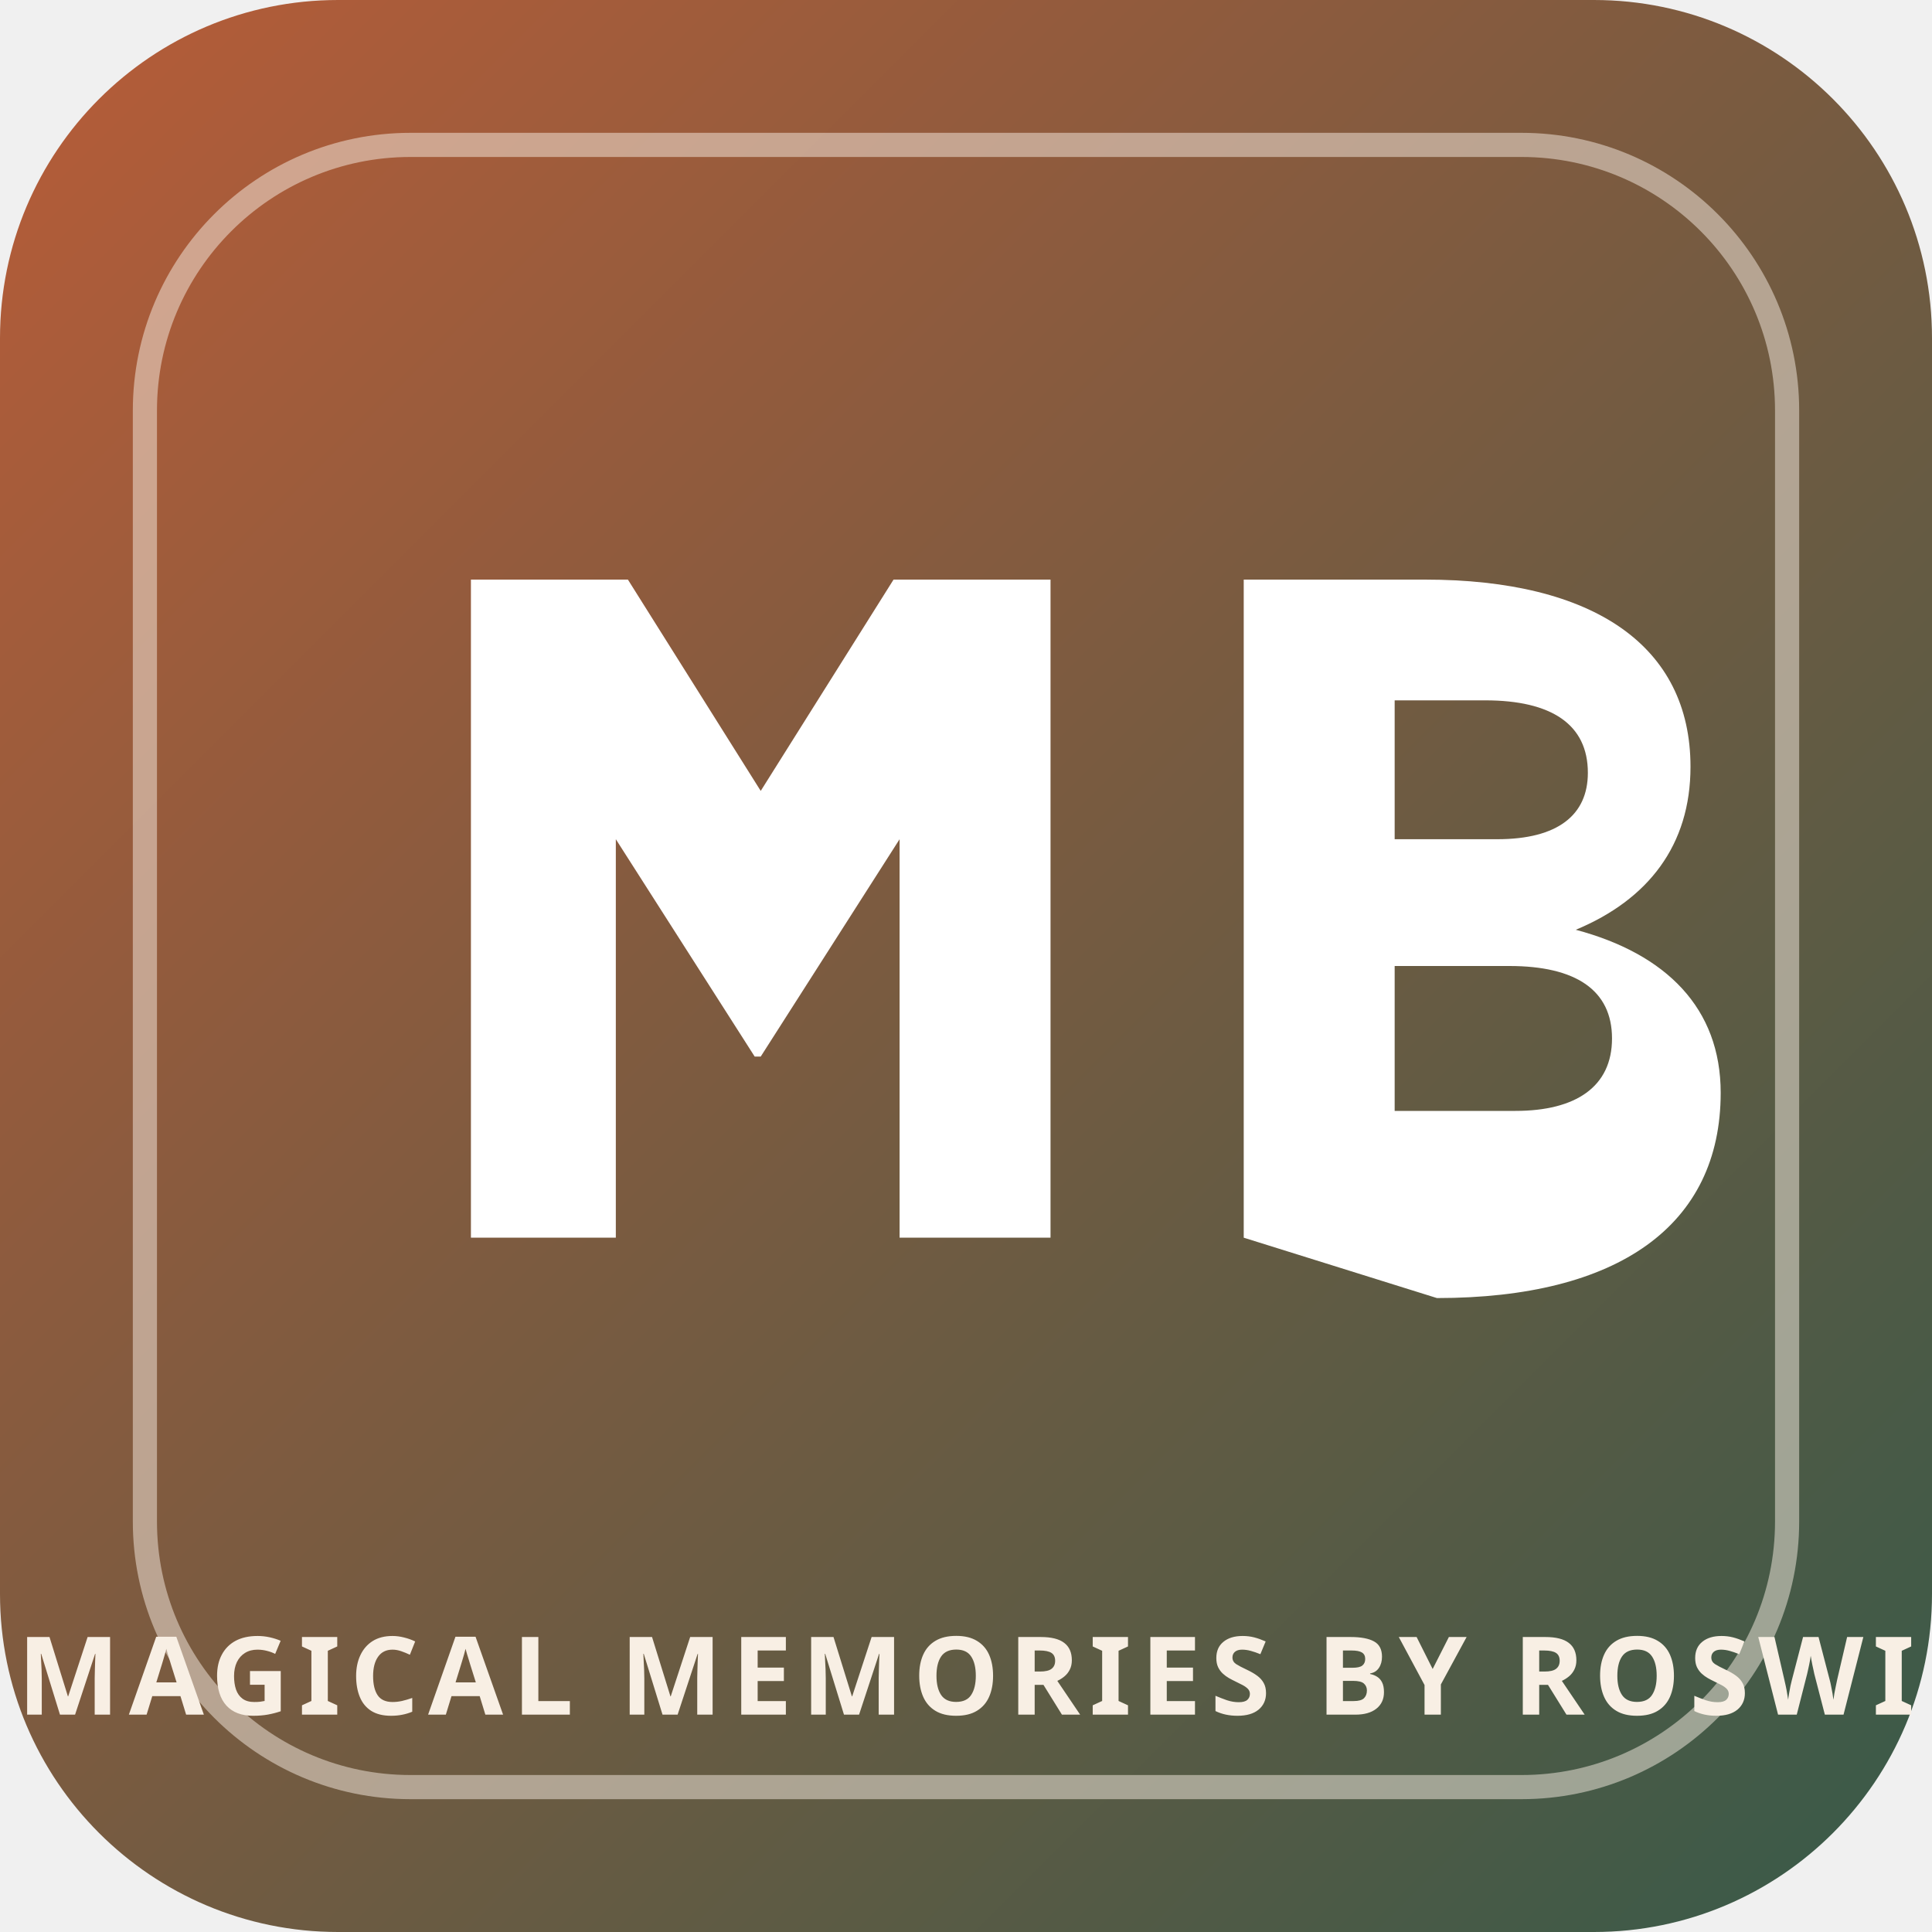
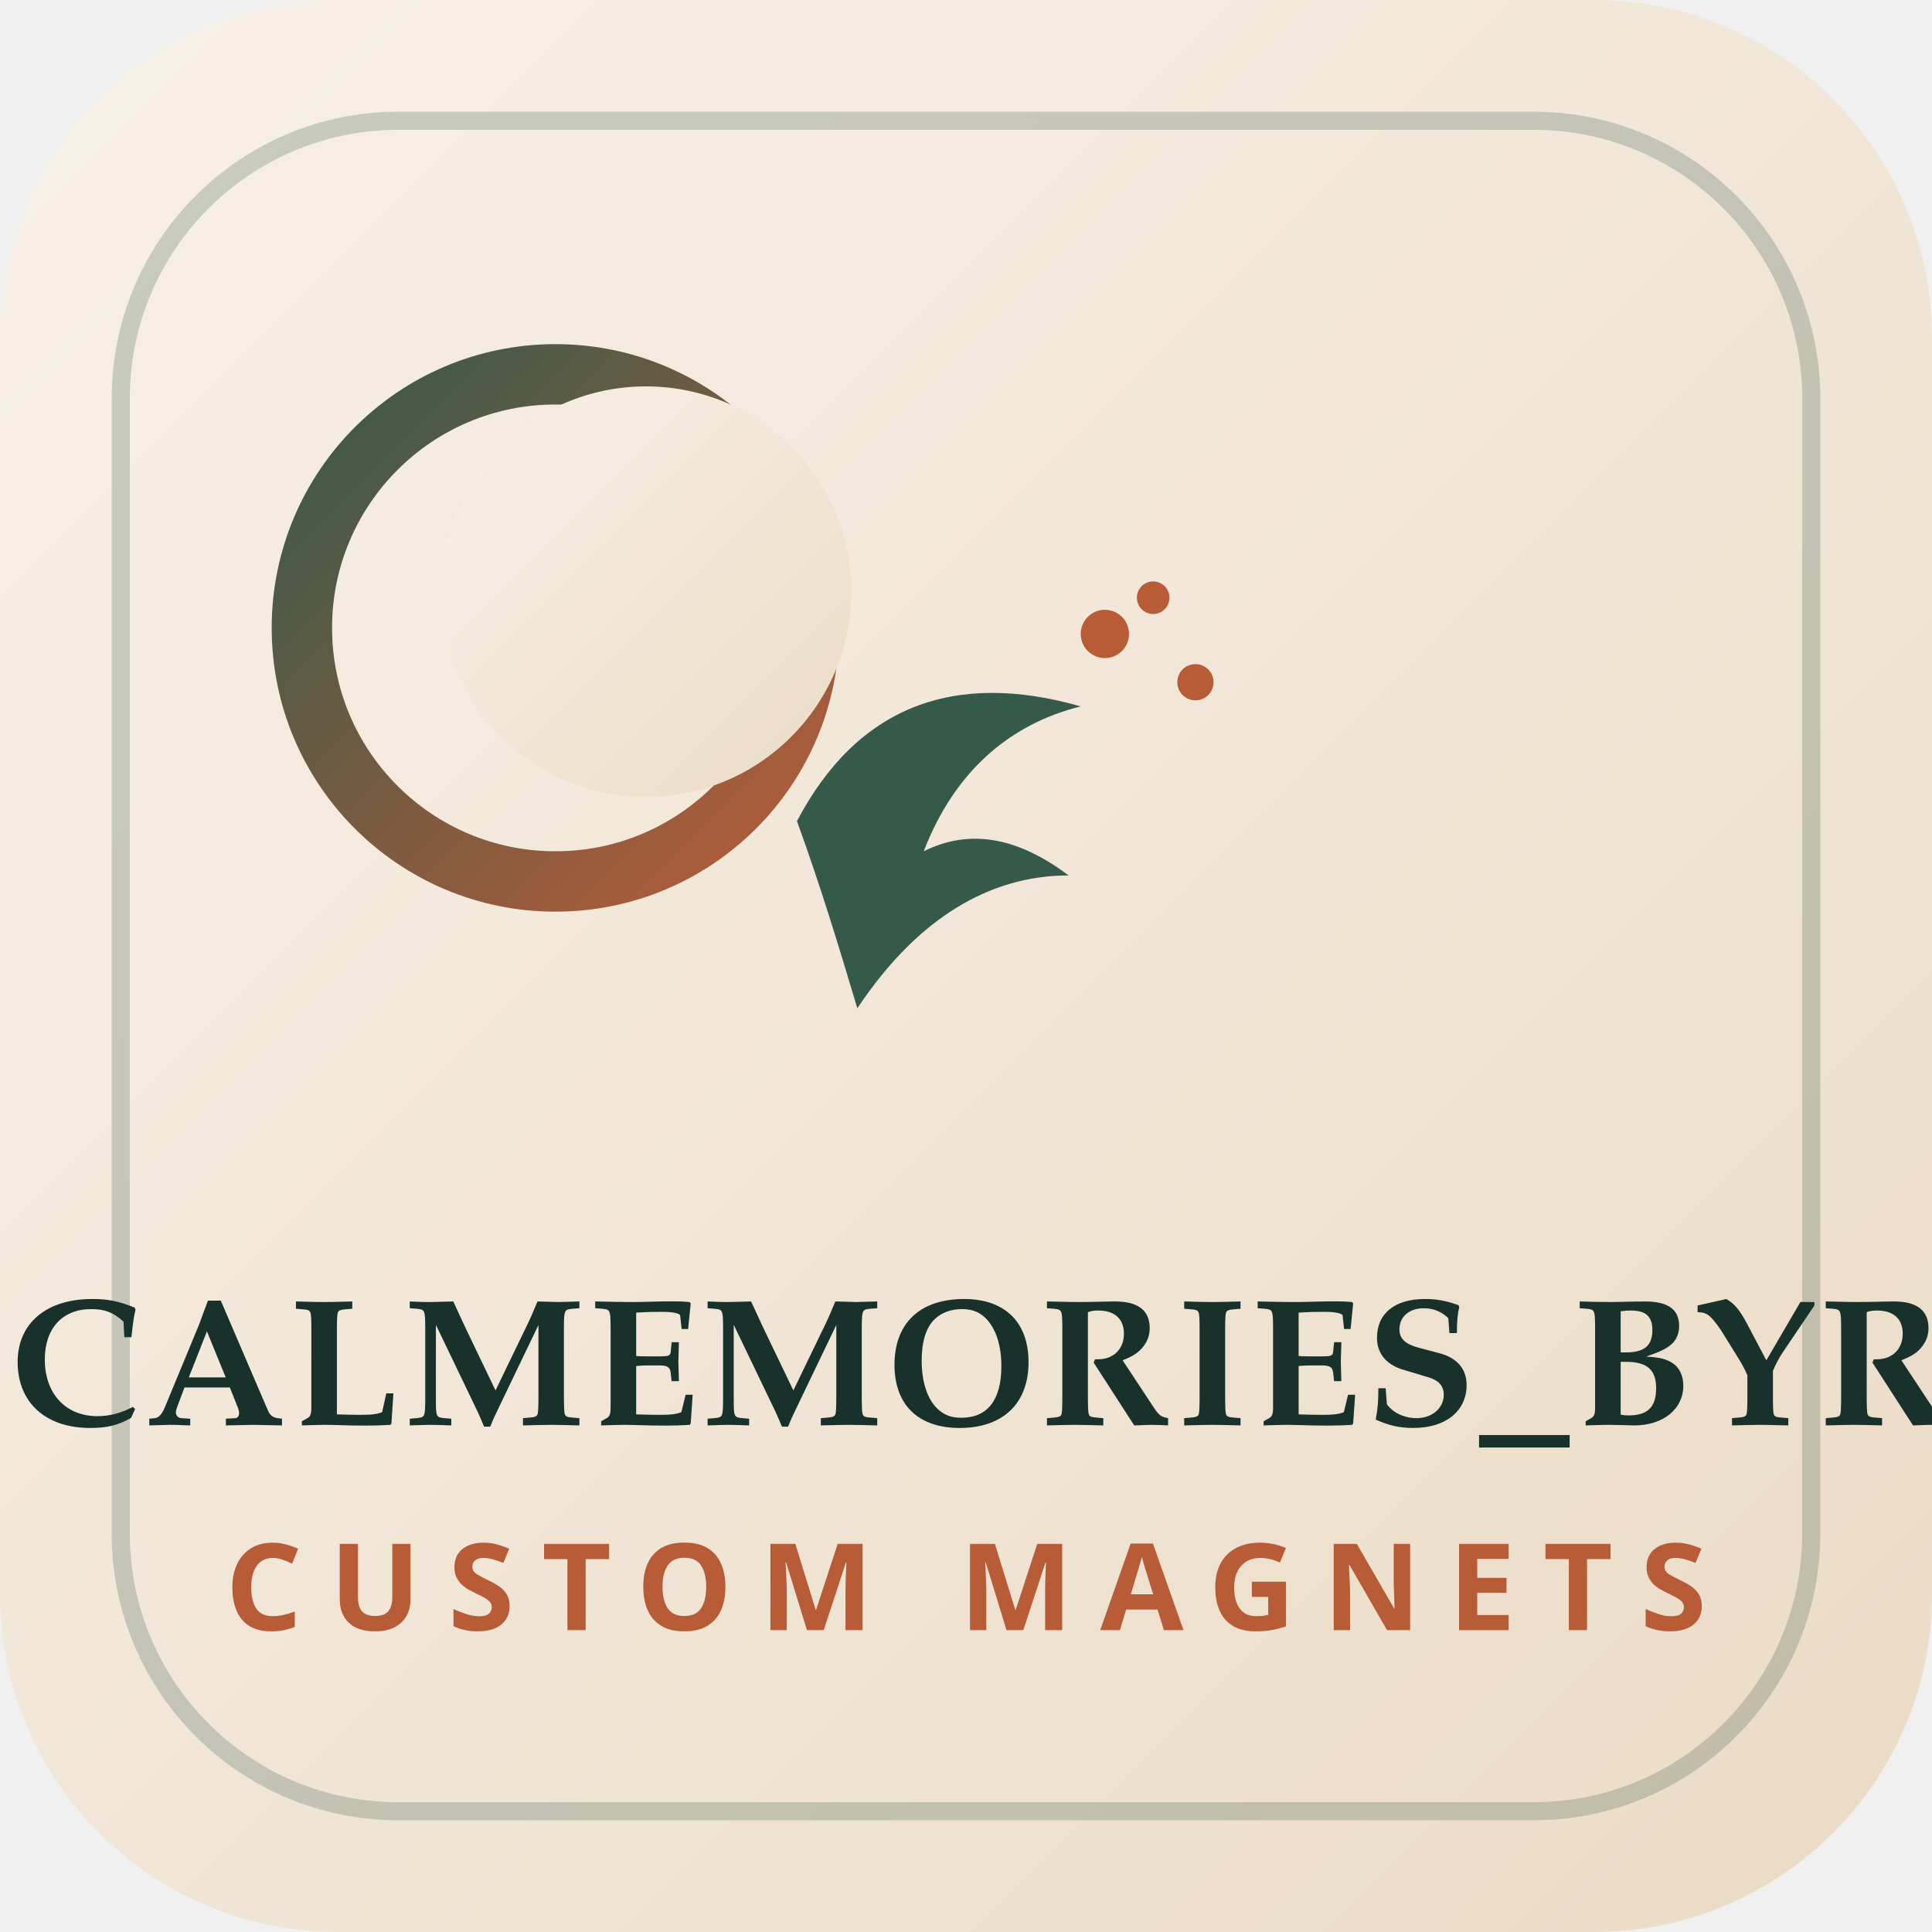
<svg xmlns="http://www.w3.org/2000/svg" width="320" height="320" viewBox="0 0 320 320" role="img" aria-label="Magical Memories by Roswi logo">
  <defs>
    <linearGradient id="bg" x1="0" y1="0" x2="1" y2="1">
-       <stop offset="0%" stop-color="#b85c38" />
-       <stop offset="100%" stop-color="#365a49" />
+       <stop offset="0%" stop-color="#f8f1e8" />
+       <stop offset="100%" stop-color="#eadbc5" />
+     </linearGradient>
+     <linearGradient id="accent" x1="0" y1="0" x2="1" y2="1">
+       <stop offset="0%" stop-color="#365a49" />
+       <stop offset="100%" stop-color="#b85c38" />
    </linearGradient>
  </defs>
  <rect width="320" height="320" rx="56" fill="url(#bg)" />
-   <rect x="24" y="24" width="272" height="272" rx="44" fill="none" stroke="#f8efe4" stroke-opacity="0.5" stroke-width="4" />
-   <path d="M78 205V96h26l22 35 22-35h26v109h-25v-66l-23 36h-1l-23-36v66z" fill="#fff" />
-   <path d="M206 205V96h30c28 0 44 11 44 31 0 13-7 22-19 27 15 4 24 13 24 27 0 22-17 34-47 34zm25-66h17c10 0 15-4 15-11 0-8-6-12-17-12h-15zm0 45h20c10 0 16-4 16-12 0-8-6-12-17-12h-19z" fill="#fff" />
-   <text x="160" y="284" fill="#f8efe4" font-family="Avenir Next, Trebuchet MS, sans-serif" font-size="18" font-weight="700" text-anchor="middle" letter-spacing="1.5">
-     MAGICAL MEMORIES BY ROSWI
+   <rect x="20" y="20" width="280" height="280" rx="46" fill="none" stroke="#365a49" stroke-opacity="0.24" stroke-width="3" />
+   <circle cx="92" cy="104" r="42" fill="none" stroke="url(#accent)" stroke-width="10" />
+   <circle cx="107" cy="98" r="34" fill="url(#bg)" />
+   <path d="M132 136c10-19 26-25 47-19-12 3-21 11-26 24 8-4 16-2 24 4-13 0-25 7-35 22-3-10-6-20-10-31z" fill="#365a49" />
+   <circle cx="183" cy="105" r="4" fill="#b85c38" />
+   <circle cx="198" cy="113" r="3" fill="#b85c38" />
+   <circle cx="191" cy="99" r="2.7" fill="#b85c38" />
+   <text x="160" y="236" fill="#18312b" font-family="Iowan Old Style, Palatino Linotype, Book Antiqua, serif" font-size="30" font-weight="700" text-anchor="middle" letter-spacing="0.5">
+     MAGICALMEMORIES_BYROSWI
+   </text>
+   <text x="160" y="270" fill="#b85c38" font-family="Avenir Next, Trebuchet MS, sans-serif" font-size="20" font-weight="700" text-anchor="middle" letter-spacing="4.5">
+     CUSTOM MAGNETS
  </text>
</svg>
